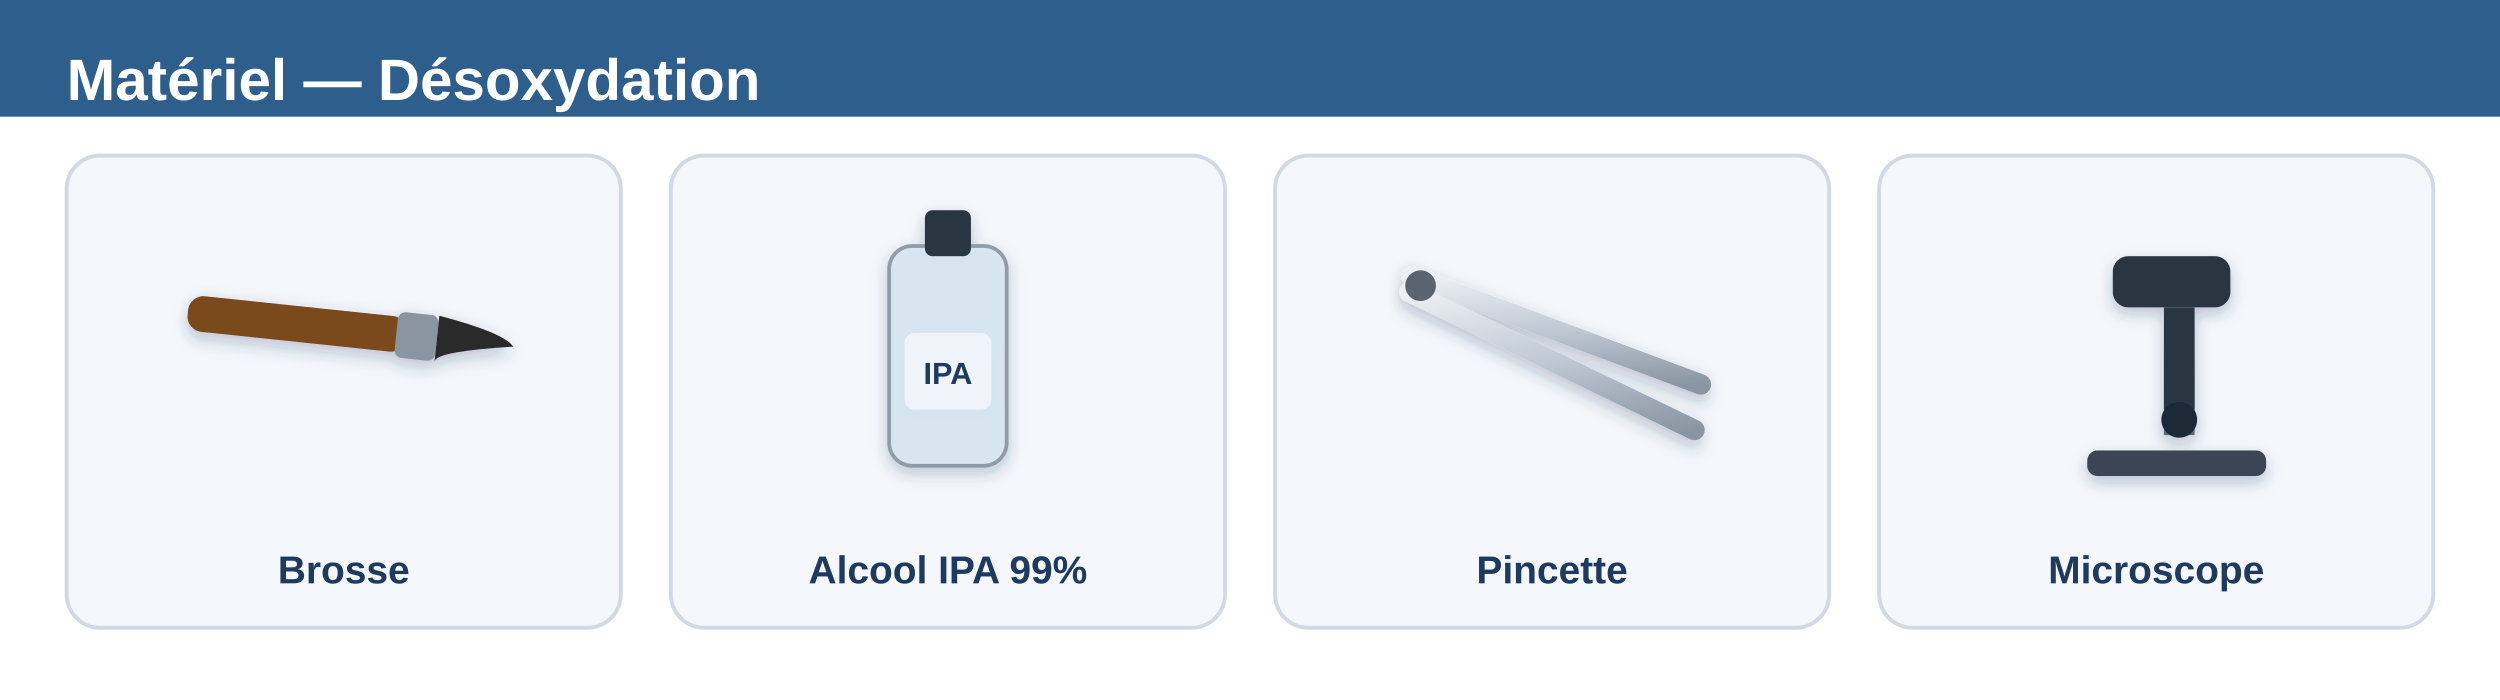
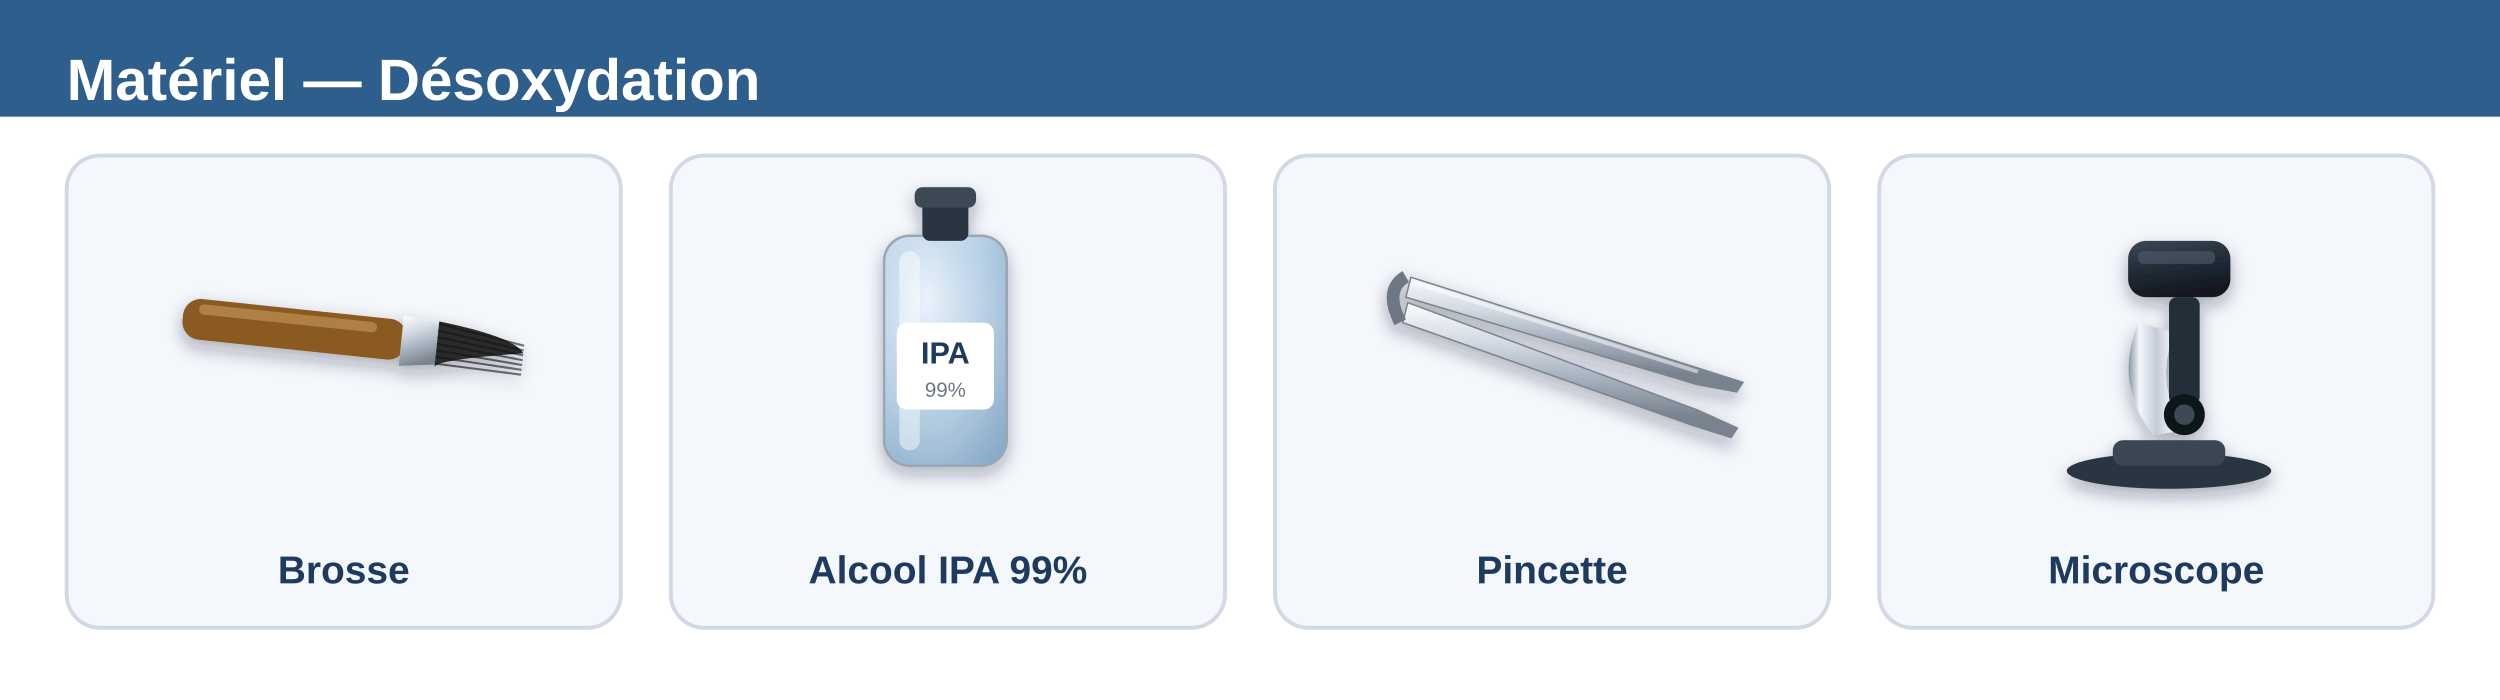
<svg xmlns="http://www.w3.org/2000/svg" viewBox="0 0 900 252" width="900" height="252" font-family="Helvetica Neue, Arial, sans-serif">
  <defs>
-     <linearGradient id="mtl" x1="0" y1="0" x2="1" y2="1">
-       <stop offset="0" stop-color="#EDF1F6" />
-       <stop offset="0.5" stop-color="#BFC8D3" />
-       <stop offset="1" stop-color="#8A95A2" />
+     <linearGradient id="mtl" x1="0" y1="0" x2="0.3" y2="1">
+       <stop offset="0" stop-color="#FBFCFE" />
+       <stop offset="0.35" stop-color="#D4DBE3" />
+       <stop offset="0.62" stop-color="#AEB8C4" />
+       <stop offset="1" stop-color="#79838F" />
    </linearGradient>
-     <linearGradient id="mtlV" x1="0" y1="0" x2="0" y2="1">
-       <stop offset="0" stop-color="#EDF1F6" />
-       <stop offset="1" stop-color="#5A6470" />
+     <linearGradient id="mtlV" x1="0" y1="0" x2="1" y2="0">
+       <stop offset="0" stop-color="#8A95A2" />
+       <stop offset="0.2" stop-color="#F4F7FB" />
+       <stop offset="0.5" stop-color="#C2CBD6" />
+       <stop offset="0.8" stop-color="#F4F7FB" />
+       <stop offset="1" stop-color="#79838F" />
    </linearGradient>
-     <linearGradient id="red" x1="0" y1="0" x2="0" y2="1">
-       <stop offset="0" stop-color="#D65449" />
-       <stop offset="1" stop-color="#A32B21" />
+     <radialGradient id="mtlR" cx="0.35" cy="0.3" r="0.8">
+       <stop offset="0" stop-color="#FBFCFE" />
+       <stop offset="0.55" stop-color="#C2CBD6" />
+       <stop offset="1" stop-color="#6E7884" />
+     </radialGradient>
+     <linearGradient id="red" x1="0" y1="0" x2="0.4" y2="1">
+       <stop offset="0" stop-color="#E8776B" />
+       <stop offset="0.4" stop-color="#C0392B" />
+       <stop offset="1" stop-color="#8E2018" />
    </linearGradient>
-     <linearGradient id="blu" x1="0" y1="0" x2="0" y2="1">
-       <stop offset="0" stop-color="#5E9BD1" />
-       <stop offset="1" stop-color="#2C6AA0" />
+     <radialGradient id="redR" cx="0.35" cy="0.3" r="0.8">
+       <stop offset="0" stop-color="#E8776B" />
+       <stop offset="0.6" stop-color="#BE3527" />
+       <stop offset="1" stop-color="#7E1c14" />
+     </radialGradient>
+     <linearGradient id="blu" x1="0" y1="0" x2="0.4" y2="1">
+       <stop offset="0" stop-color="#7FB6E4" />
+       <stop offset="0.45" stop-color="#3E86C4" />
+       <stop offset="1" stop-color="#245586" />
    </linearGradient>
-     <filter id="ds" x="-30%" y="-30%" width="160%" height="160%">
-       <feDropShadow dx="0" dy="2.5" stdDeviation="3" flood-color="#1F3A5F" flood-opacity="0.28" />
+     <linearGradient id="blk" x1="0" y1="0" x2="0.3" y2="1">
+       <stop offset="0" stop-color="#3c4855" />
+       <stop offset="0.5" stop-color="#232d38" />
+       <stop offset="1" stop-color="#121820" />
+     </linearGradient>
+     <linearGradient id="gold" x1="0" y1="0" x2="0" y2="1">
+       <stop offset="0" stop-color="#F4CE6A" />
+       <stop offset="1" stop-color="#C79433" />
+     </linearGradient>
+     <radialGradient id="glass" cx="0.35" cy="0.28" r="0.9">
+       <stop offset="0" stop-color="#EAF3FB" />
+       <stop offset="0.5" stop-color="#B9D3E8" stop-opacity="0.85" />
+       <stop offset="1" stop-color="#7FA6C4" stop-opacity="0.9" />
+     </radialGradient>
+     <linearGradient id="hl" x1="0" y1="0" x2="0" y2="1">
+       <stop offset="0" stop-color="#ffffff" stop-opacity="0.55" />
+       <stop offset="1" stop-color="#ffffff" stop-opacity="0" />
+     </linearGradient>
+     <filter id="ds" x="-40%" y="-40%" width="180%" height="180%">
+       <feDropShadow dx="0" dy="3" stdDeviation="3.4" flood-color="#16233a" flood-opacity="0.34" />
    </filter>
  </defs>
  <rect x="0" y="0" width="900" height="252" fill="#FFFFFF" />
  <rect x="0" y="0" width="900" height="42" fill="#2E5E8C" />
  <text x="24" y="36" font-size="21" font-weight="800" fill="#fff">Matériel — Désoxydation</text>
  <rect x="24" y="56" width="199.5" height="170" rx="12" fill="#F4F7FB" stroke="#D0D9E4" stroke-width="1.4" />
  <g transform="translate(54.75 72) scale(0.92)">
-     <g filter="url(#ds)" transform="translate(14 44) rotate(6)">
-       <rect x="0" y="-7" width="86" height="14" rx="6" fill="#7a4a1c" />
-       <rect x="82" y="-9" width="16" height="18" rx="3" fill="#8A95A2" />
-       <path d="M98 -9 q26 4 30 9 q-30 5 -30 9 Z" fill="#2b2b2b" />
+     <g filter="url(#ds)" transform="translate(12 46) rotate(6)">
+       <rect x="0" y="-8" width="88" height="16" rx="7" fill="#8a5a24" />
+       <rect x="6" y="-6" width="70" height="4" rx="2" fill="#c89a5a" opacity="0.6" />
+       <path d="M86 -10 l14 2 v16 l-14 2 z" fill="url(#mtl)" />
+       <path d="M100 -9 q30 3 34 9 q-34 6 -34 9 z" fill="#2b2b2b" />
+       <g stroke="#111" stroke-width="0.8" opacity="0.6">
+         <line x1="100" y1="-8" x2="134" y2="-3" />
+         <line x1="100" y1="-5.4" x2="134" y2="-1.1" />
+         <line x1="100" y1="-2.8" x2="134" y2="0.8" />
+         <line x1="100" y1="-0.2" x2="134" y2="2.7" />
+         <line x1="100" y1="2.4" x2="134" y2="4.6" />
+         <line x1="100" y1="5" x2="134" y2="6.5" />
+         <line x1="100" y1="7.6" x2="134" y2="8.4" />
+       </g>
    </g>
  </g>
  <text x="123.75" y="210" font-size="14" font-weight="700" fill="#1F3A5F" text-anchor="middle">Brosse</text>
  <rect x="241.5" y="56" width="199.5" height="170" rx="12" fill="#F4F7FB" stroke="#D0D9E4" stroke-width="1.4" />
  <g transform="translate(272.25 72) scale(0.92)">
-     <g filter="url(#ds)" transform="translate(52 18)">
-       <rect x="0" y="0" width="46" height="86" rx="9" fill="#d7e6f2" opacity="0.9" stroke="#8A95A2" stroke-width="1.5" />
-       <rect x="14" y="-14" width="18" height="18" rx="3" fill="#2b3542" />
-       <rect x="6" y="34" width="34" height="30" rx="4" fill="#eef4fa" />
-       <text x="23" y="54" font-size="12" fill="#1F3A5F" text-anchor="middle" font-weight="800">IPA</text>
+     <g filter="url(#ds)" transform="translate(50 14)">
+       <rect x="0" y="0" width="48" height="90" rx="10" fill="url(#glass)" stroke="#9aa6b3" stroke-width="1" />
+       <rect x="6" y="6" width="8" height="78" rx="4" fill="#ffffff" opacity="0.45" />
+       <rect x="15" y="-14" width="18" height="16" rx="3" fill="#2b3542" />
+       <rect x="12" y="-19" width="24" height="8" rx="3" fill="#3c4855" />
+       <rect x="5" y="34" width="38" height="34" rx="4" fill="#ffffff" />
+       <text x="24" y="50" font-size="12" fill="#1F3A5F" text-anchor="middle" font-weight="800">IPA</text>
+       <text x="24" y="63" font-size="8" fill="#6B7684" text-anchor="middle">99%</text>
    </g>
  </g>
  <text x="341.25" y="210" font-size="14" font-weight="700" fill="#1F3A5F" text-anchor="middle">Alcool IPA 99%</text>
  <rect x="459" y="56" width="199.5" height="170" rx="12" fill="#F4F7FB" stroke="#D0D9E4" stroke-width="1.4" />
  <g transform="translate(489.75 72) scale(0.92)">
-     <g filter="url(#ds)" transform="translate(20 30) rotate(8)">
-       <path d="M0 0 L118 26" stroke="url(#mtl)" stroke-width="8" stroke-linecap="round" />
-       <path d="M0 6 L118 44" stroke="url(#mtl)" stroke-width="8" stroke-linecap="round" />
-       <circle cx="4" cy="3" r="6" fill="#5A6470" />
+     <g filter="url(#ds)" transform="translate(18 28) rotate(7)">
+       <path d="M2 2 L120 24 l16 3 l-2 4 l-16 -1 L1 10 z" fill="url(#mtl)" stroke="#79838F" stroke-width="0.6" />
+       <path d="M2 12 L120 40 l16 5 l-2 4 l-16 -3 L1 20 z" fill="url(#mtl)" stroke="#79838F" stroke-width="0.6" />
+       <path d="M4 4 L118 25" stroke="#ffffff" stroke-width="1.5" opacity="0.5" />
+       <path d="M0 2 q-8 6 0 18" fill="none" stroke="#6E7884" stroke-width="5" />
    </g>
  </g>
  <text x="558.75" y="210" font-size="14" font-weight="700" fill="#1F3A5F" text-anchor="middle">Pincette</text>
  <rect x="676.5" y="56" width="199.5" height="170" rx="12" fill="#F4F7FB" stroke="#D0D9E4" stroke-width="1.4" />
  <g transform="translate(707.25 72) scale(0.92)">
-     <g filter="url(#ds)" transform="translate(38 12)">
-       <rect x="10" y="86" width="70" height="10" rx="4" fill="#3a4552" />
-       <rect x="40" y="20" width="12" height="60" fill="url(#mtlV)" />
-       <rect x="20" y="10" width="46" height="20" rx="6" fill="#2b3542" />
-       <rect x="40" y="30" width="12" height="40" fill="#2b3542" />
-       <circle cx="46" cy="74" r="7" fill="#1e2a38" />
+     <g filter="url(#ds)" transform="translate(34 8)">
+       <ellipse cx="46" cy="98" rx="40" ry="7" fill="#2b3542" />
+       <rect x="24" y="86" width="44" height="10" rx="4" fill="#3a4552" />
+       <path d="M40 84 q-16 -20 -6 -44 l14 4 q-8 20 4 38 z" fill="url(#mtlV)" />
+       <rect x="30" y="8" width="40" height="22" rx="7" fill="url(#blk)" />
+       <rect x="46" y="30" width="12" height="42" rx="3" fill="#232d38" />
+       <circle cx="52" cy="76" r="8" fill="#0d1219" />
+       <circle cx="52" cy="76" r="4" fill="#3c4855" />
+       <rect x="34" y="12" width="30" height="5" rx="2" fill="#4a5766" opacity="0.7" />
    </g>
  </g>
  <text x="776.25" y="210" font-size="14" font-weight="700" fill="#1F3A5F" text-anchor="middle">Microscope</text>
</svg>
